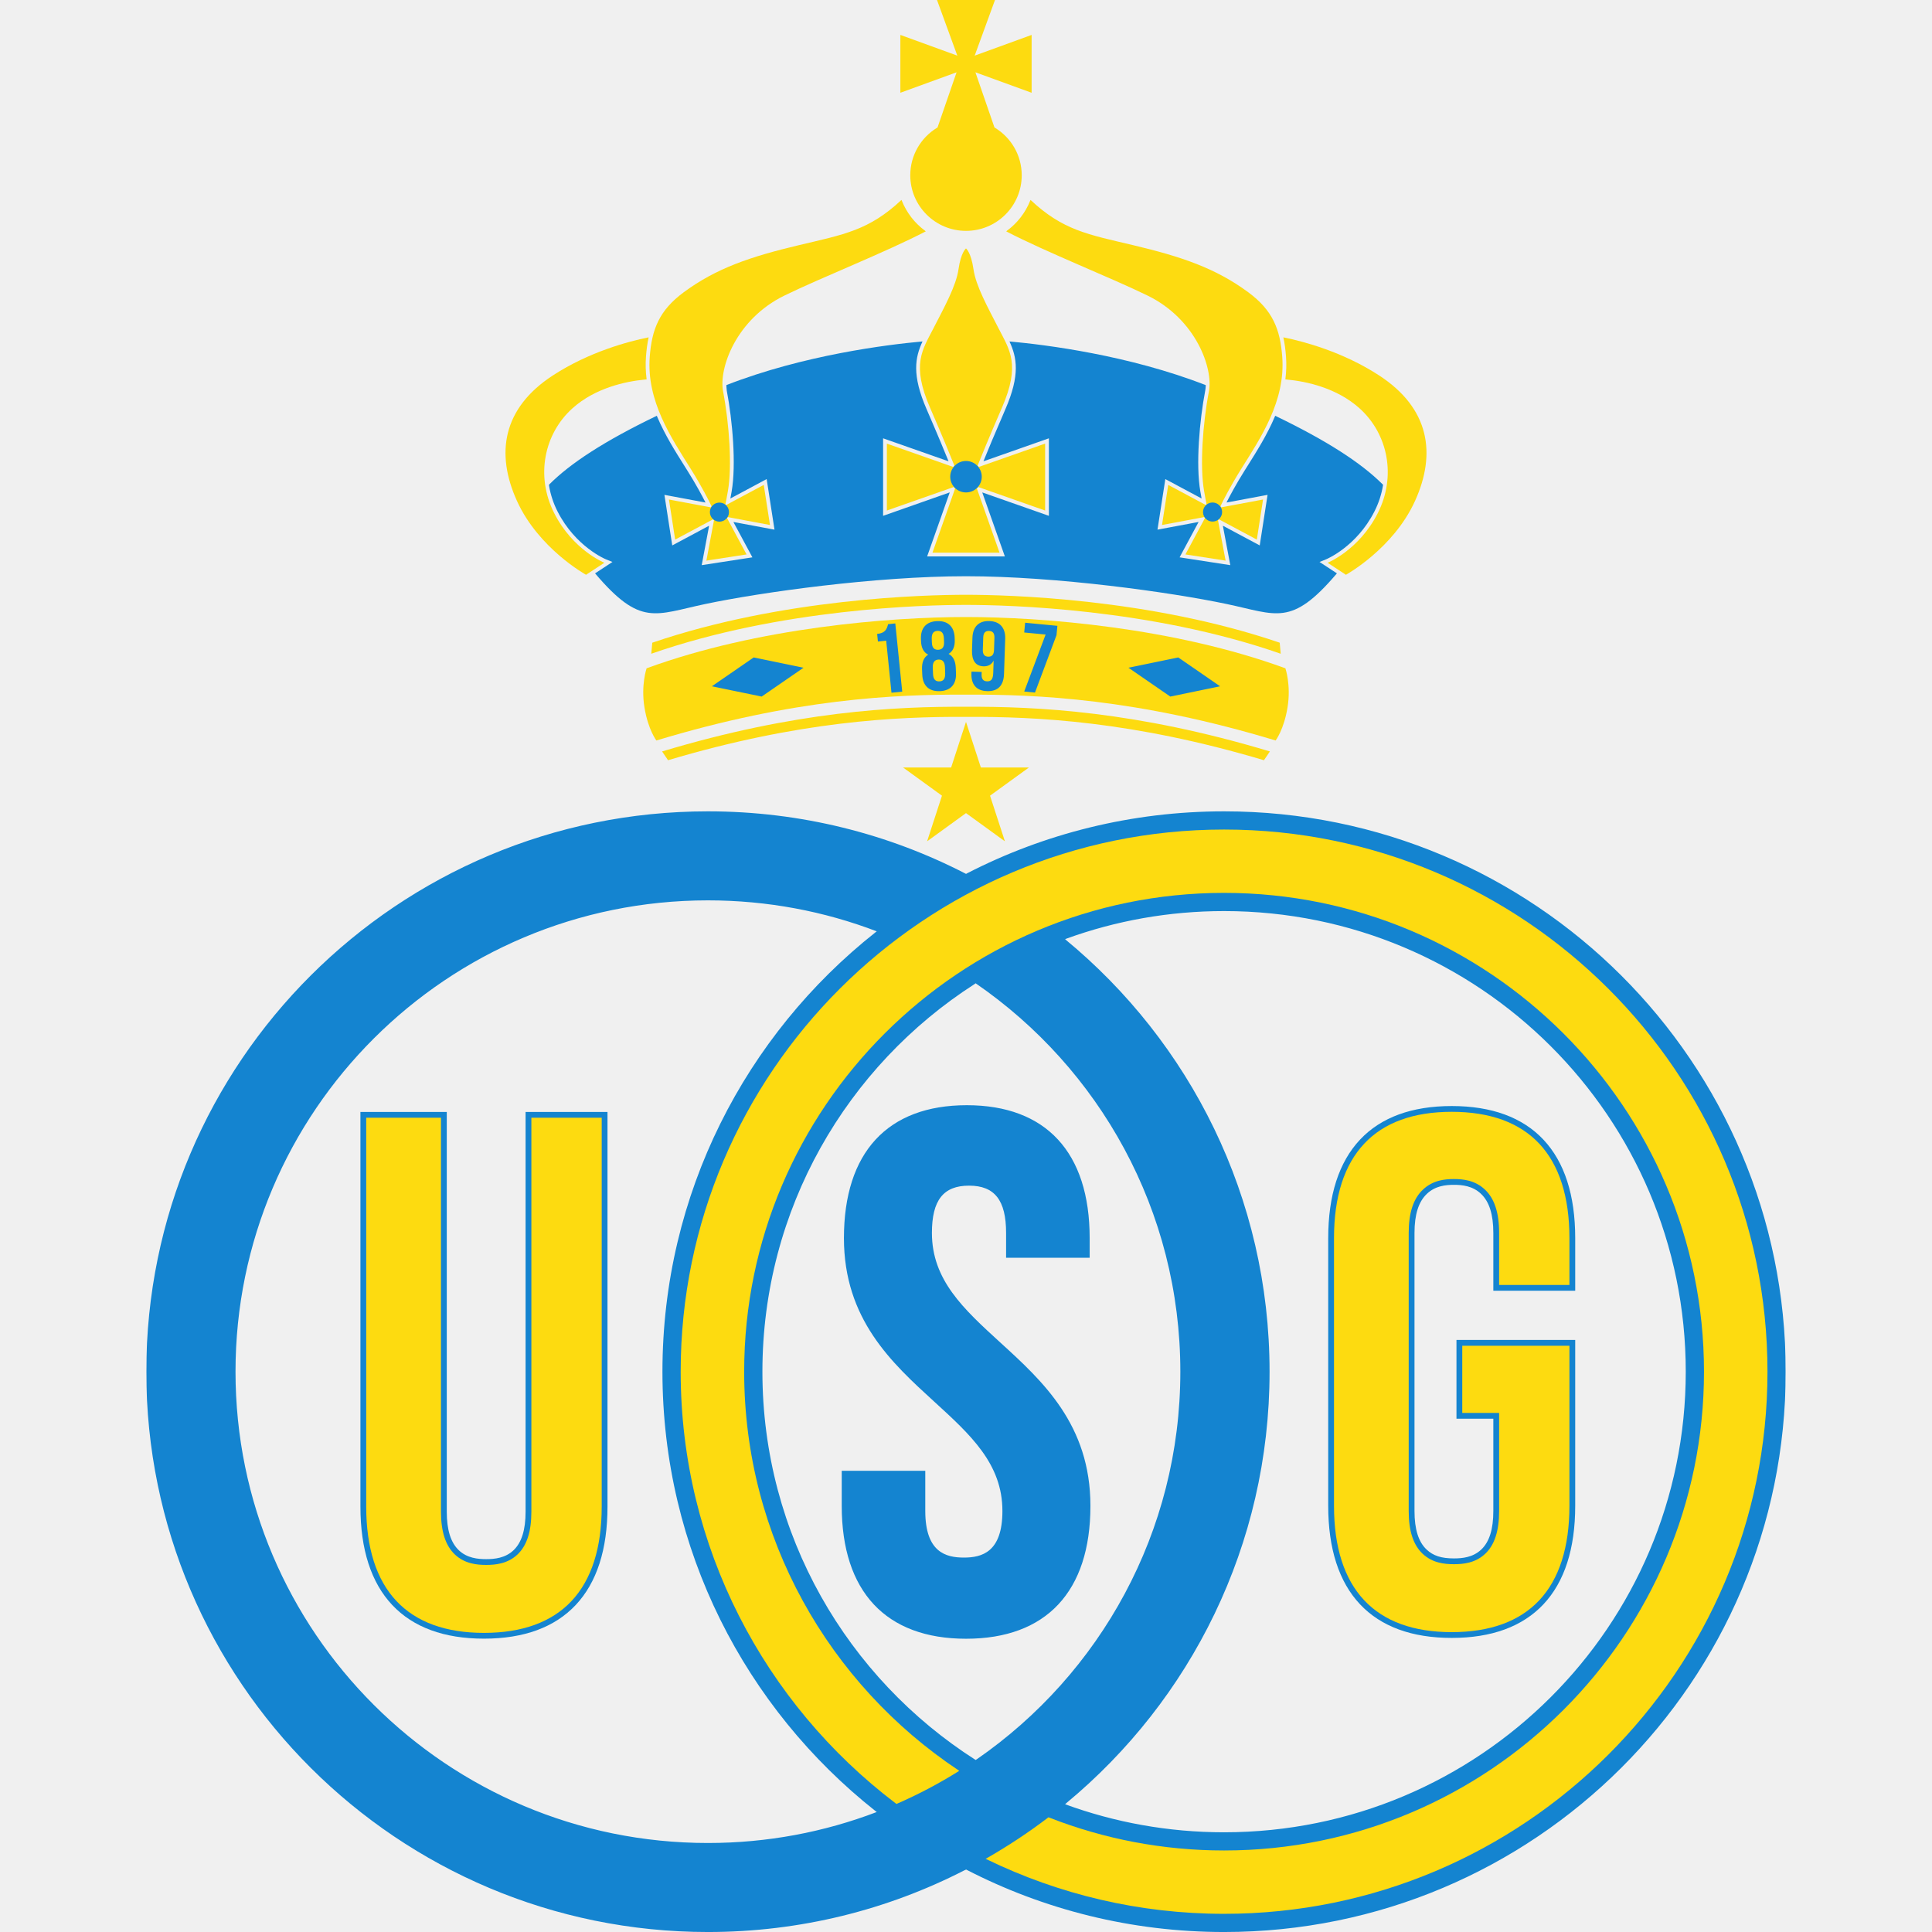
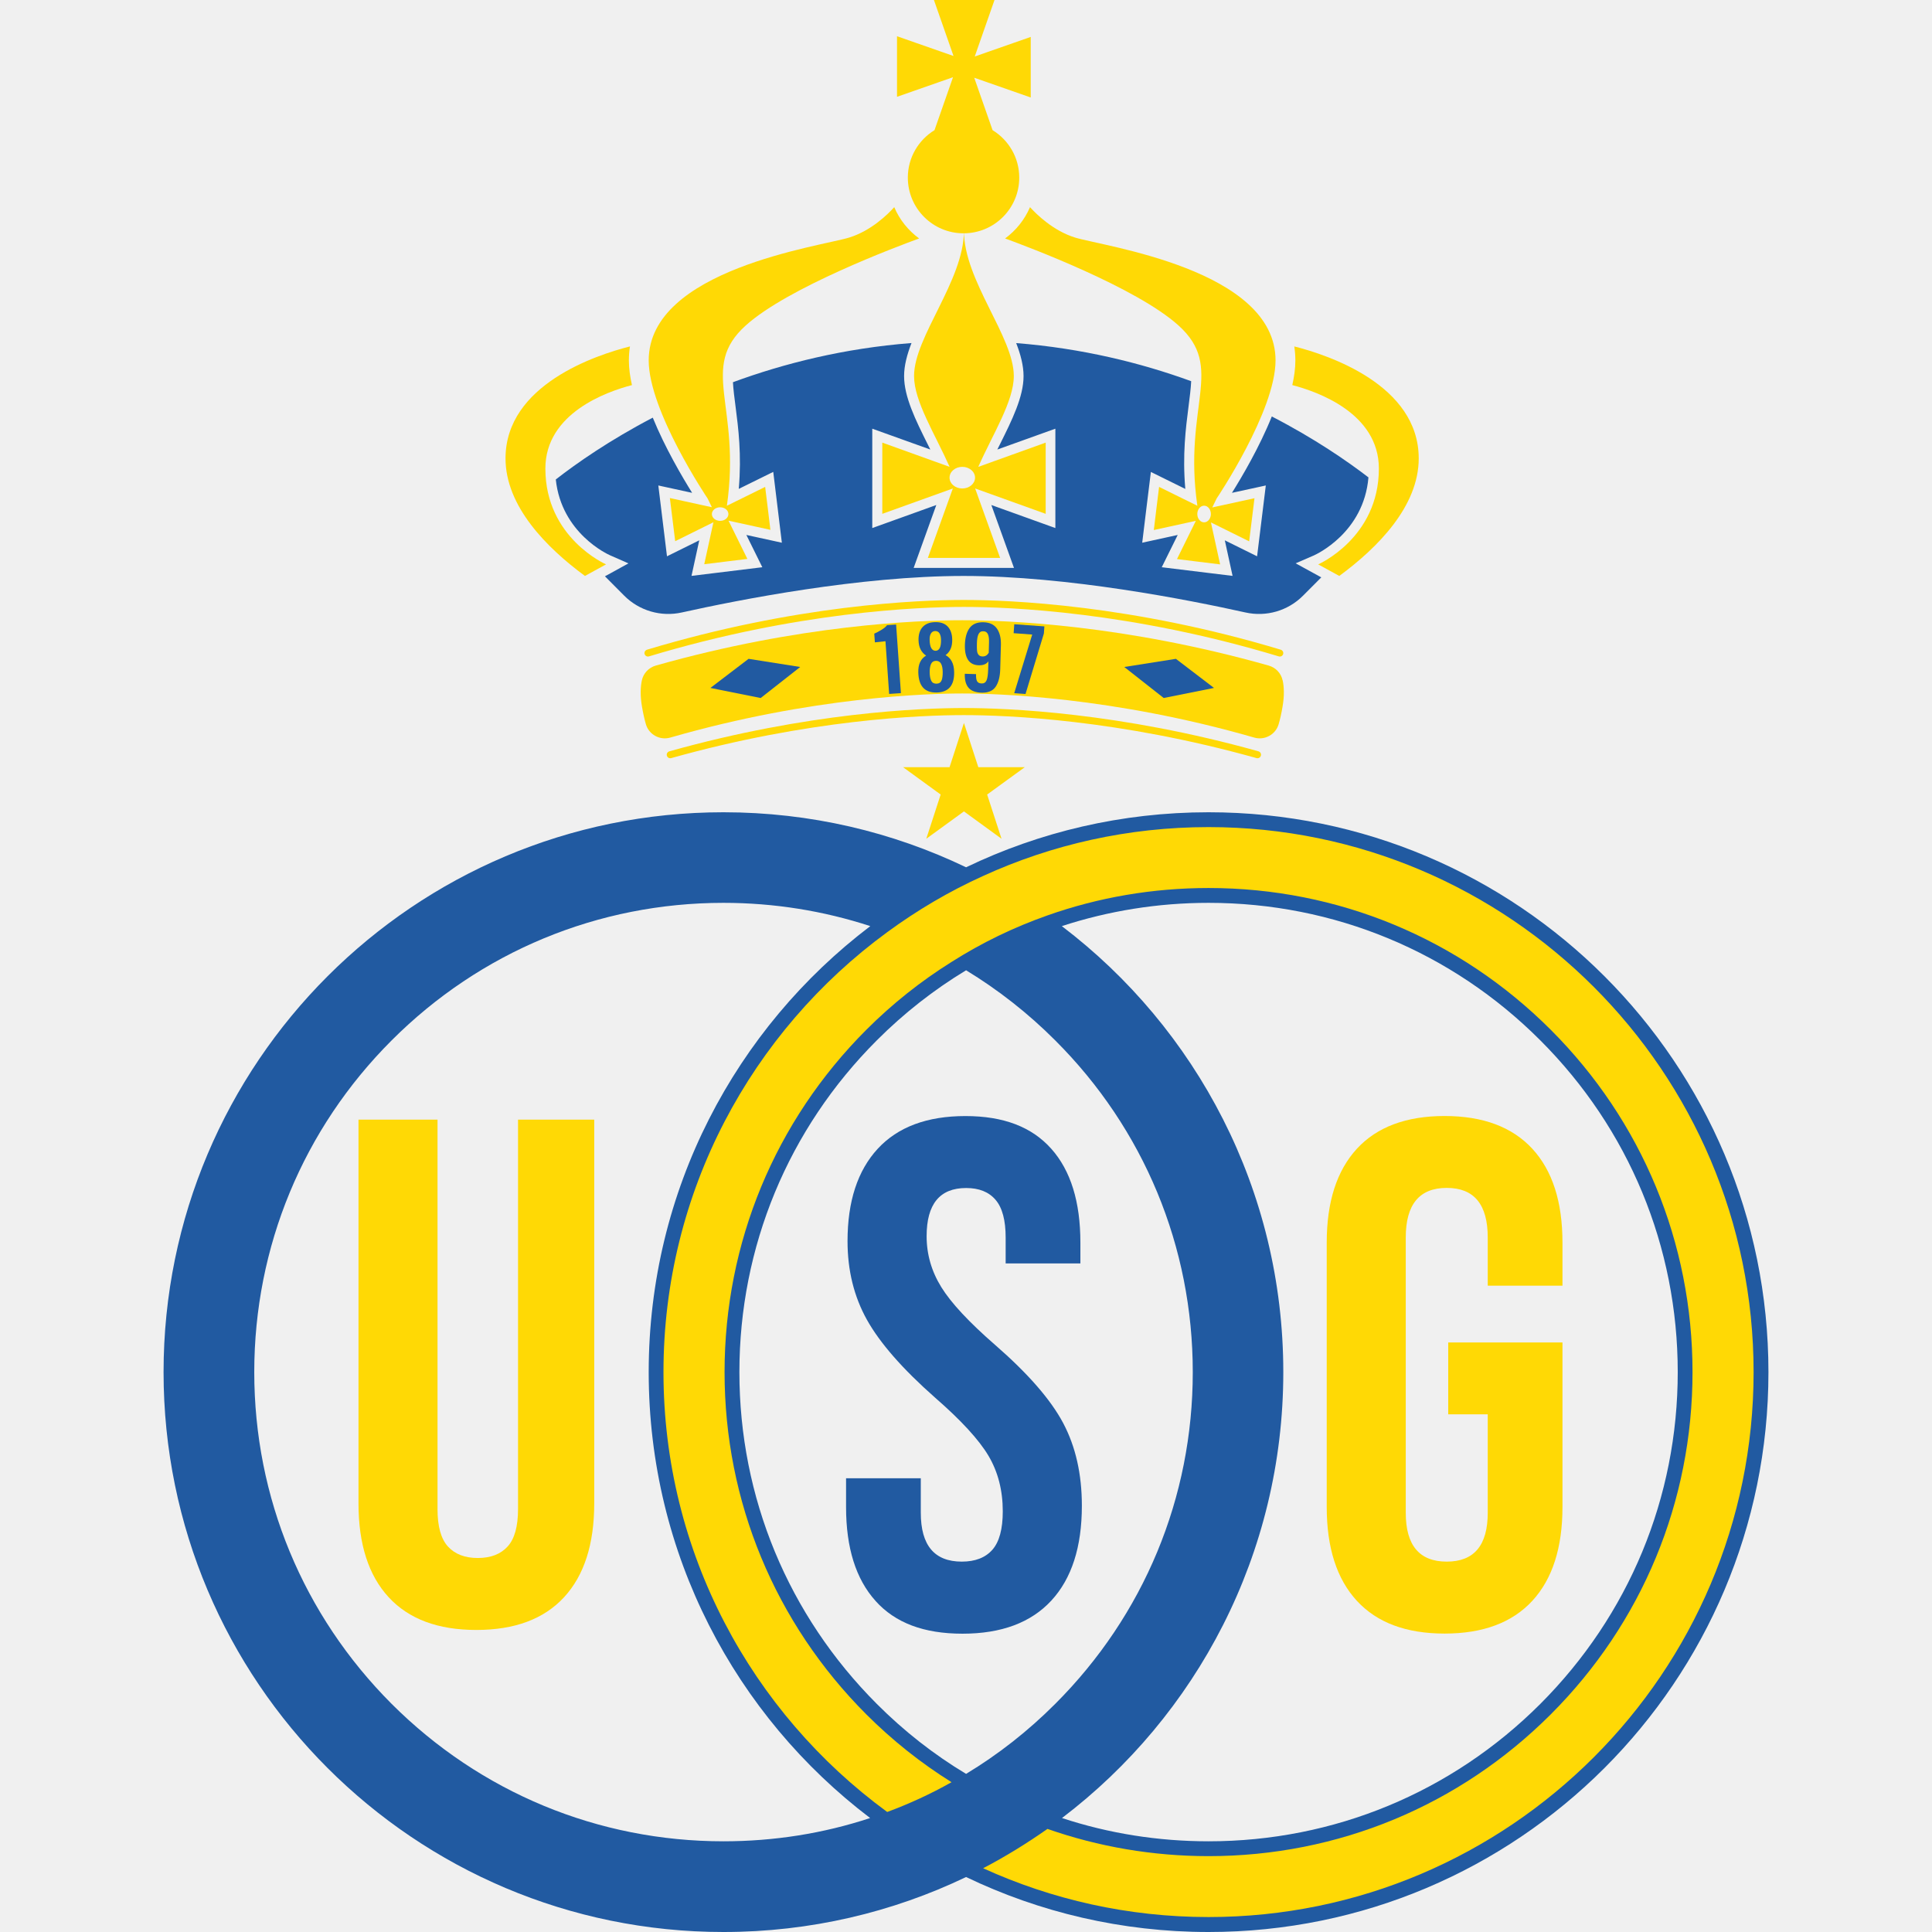
<svg xmlns="http://www.w3.org/2000/svg" width="700" height="700" viewBox="0 0 700 700" fill="none">
-   <mask id="mask0_64_625" style="mask-type:luminance" maskUnits="userSpaceOnUse" x="53" y="0" width="594" height="700">
-     <path d="M647 0H53V700H647V0Z" fill="white" />
-   </mask>
-   <g mask="url(#mask0_64_625)">
-     <path fill-rule="evenodd" clip-rule="evenodd" d="M441.953 188.332L455.372 195.51L457.622 180.987L442.705 183.778L442.428 183.821C442.356 183.69 442.275 183.564 442.186 183.443L442.239 183.324C443.153 181.406 445.655 176.381 449.722 169.887C456.715 158.726 465.806 145.295 464.582 129.25C463.82 119.253 461.113 112.431 452.281 105.902C440.457 97.159 428.046 92.974 410.39 88.788C394.246 84.961 385.117 83.466 373.384 72.441L373.244 72.746C371.506 77.083 368.586 80.848 364.815 83.616L364.573 83.83C379.277 91.469 402.357 100.524 415.809 107.101C433.29 115.647 439.619 133.408 438.009 141.808C435.737 153.667 434.706 169.054 436.262 177.909C436.701 180.408 436.98 181.827 437.149 182.606L437.189 182.721C437.09 182.795 436.995 182.876 436.906 182.961L436.647 182.844L423.271 175.689L421.022 190.213L436.091 187.391L436.296 187.32C436.379 187.46 436.472 187.593 436.572 187.72L436.501 187.854L429.501 200.879L444.057 203.124L441.322 188.588L441.303 188.445C441.43 188.359 441.55 188.266 441.663 188.166L441.953 188.332ZM353.98 177.109L362.147 200.234H337.849L345.98 177.21L346.045 176.993C345.865 176.826 345.696 176.648 345.537 176.459L345.411 176.508L321.328 184.974V160.73L345.242 169.138L345.372 169.187C345.5 169.022 345.636 168.863 345.779 168.712L345.738 168.598C344.672 165.916 341.883 159.029 336.98 147.737C330.163 132.04 334.182 126.808 338.204 118.96C342.224 111.112 346.42 103.612 347.293 97.508C348.169 91.403 349.997 90.008 349.997 90.008C349.997 90.008 351.827 91.403 352.703 97.508C353.577 103.613 357.77 111.112 361.792 118.96C365.814 126.808 369.833 132.04 363.016 147.737C358.178 158.877 355.399 165.729 354.301 168.487L354.213 168.708C354.358 168.86 354.497 169.02 354.626 169.187L354.738 169.144L378.668 160.73V184.974L354.631 176.523L354.462 176.459C354.303 176.65 354.131 176.829 353.948 176.995L353.98 177.109Z" fill="#FDDB10" />
-     <path fill-rule="evenodd" clip-rule="evenodd" d="M190.426 402.875V547.731C190.426 554.341 188.993 558.911 186.046 561.702C183.034 564.541 179.175 564.904 176.149 564.904C173.122 564.904 169.262 564.541 166.256 561.703C163.309 558.906 161.876 554.337 161.876 547.731V402.875H130.587V545.86C130.587 561.378 134.46 573.373 142.099 581.509C149.711 589.61 160.899 593.717 175.352 593.717C189.808 593.717 200.993 589.61 208.597 581.509C216.237 573.385 220.108 561.389 220.108 545.859V402.875H190.426Z" fill="#1484D0" />
-     <path fill-rule="evenodd" clip-rule="evenodd" d="M218.011 404.968V545.86C218.011 560.839 214.33 572.356 207.069 580.089C199.874 587.741 189.206 591.625 175.351 591.625C161.503 591.625 150.829 587.74 143.63 580.078C136.367 572.343 132.685 560.83 132.685 545.859V404.967H159.779V547.732C159.779 554.942 161.426 560.008 164.812 563.223C168.358 566.569 172.734 566.999 176.149 566.999C179.563 566.999 183.938 566.569 187.488 563.225C190.878 560.013 192.525 554.946 192.525 547.732V404.969L218.011 404.968Z" fill="#FDDB10" />
-     <path fill-rule="evenodd" clip-rule="evenodd" d="M363.194 547.459C363.194 530.396 351.71 519.91 338.411 507.769C323.11 493.8 305.772 477.974 305.772 448.594C305.772 417.541 321.582 400.437 350.291 400.437C379 400.437 394.808 417.541 394.808 448.595V455.703H364.526V446.721C364.526 434.868 360.384 429.582 351.1 429.582C341.799 429.582 337.651 434.868 337.651 446.721C337.651 463.781 349.132 474.271 362.424 486.416L362.437 486.427C377.739 500.381 395.082 516.199 395.082 545.596C395.082 576.649 379.079 593.749 350.022 593.749C320.973 593.749 304.974 576.649 304.974 545.596V532.898H335.246V547.459C335.246 562.421 342.719 564.34 349.227 564.34C355.729 564.34 363.194 562.421 363.194 547.459ZM492.749 412.929C485.112 421.078 481.237 433.073 481.237 448.594V545.596C481.237 561.113 485.111 573.108 492.749 581.25C500.351 589.343 511.538 593.448 525.992 593.448C540.442 593.448 551.623 589.347 559.223 581.26C566.86 573.121 570.729 561.121 570.729 545.596V485.49H527.707V514.03H541.062V547.459C541.062 554.077 539.63 558.647 536.683 561.433C533.677 564.279 529.818 564.644 526.79 564.644C522.224 564.644 519.264 563.683 516.888 561.433C513.933 558.65 512.498 554.079 512.498 547.459V446.72C512.498 440.029 513.973 435.385 517.008 432.526C520.046 429.651 523.831 429.286 526.79 429.286C529.748 429.286 533.533 429.652 536.572 432.524C539.593 435.37 541.062 440.014 541.062 446.721V467.659H570.73V448.594C570.73 433.066 566.859 421.065 559.224 412.929C551.623 404.839 540.443 400.738 525.992 400.738C511.527 400.738 500.343 404.839 492.749 412.929Z" fill="#1484D0" />
-     <path fill-rule="evenodd" clip-rule="evenodd" d="M494.281 579.818C487.018 572.078 483.334 560.565 483.334 545.596V448.594C483.334 433.623 487.018 422.109 494.281 414.371C501.461 406.708 512.129 402.831 525.992 402.831C539.839 402.831 550.506 406.708 557.694 414.359C564.951 422.096 568.632 433.613 568.632 448.594V465.566H543.16V446.721C543.16 439.405 541.476 434.264 538.013 431.004C534.437 427.625 530.137 427.191 526.79 427.191C523.442 427.191 519.143 427.625 515.567 431.006C512.09 434.28 510.398 439.421 510.398 446.721V547.459C510.398 554.686 512.05 559.756 515.446 562.954C518.984 566.306 523.367 566.737 526.79 566.737C530.206 566.737 534.584 566.306 538.127 562.952C541.513 559.751 543.16 554.684 543.16 547.459V511.936H529.806V487.583H568.632V545.596C568.632 560.573 564.951 572.091 557.693 579.83C550.506 587.476 539.84 591.355 525.992 591.355C512.141 591.355 501.471 587.472 494.281 579.818Z" fill="#FDDB10" />
-     <path fill-rule="evenodd" clip-rule="evenodd" d="M386.392 653.269C431.354 616.028 459.987 559.842 459.987 496.982C459.987 433.9 431.148 377.536 385.904 340.299L386.451 340.061C404.257 333.615 423.47 330.1 443.506 330.1C535.892 330.1 610.782 404.816 610.782 496.983C610.782 589.155 535.892 663.871 443.506 663.871C423.266 663.871 403.866 660.285 385.909 653.713L386.392 653.269ZM350.053 677.377C378.037 691.838 409.818 700.005 443.506 700.005C555.896 700.005 646.999 609.111 646.999 496.983C646.999 384.858 555.896 293.965 443.506 293.965C410.008 293.965 378.4 302.04 350.531 316.346L350.016 316.628C322.015 302.147 290.212 293.965 256.494 293.965C144.107 293.965 53.002 384.858 53.002 496.983C53.002 609.111 144.107 700.005 256.495 700.005C289.964 700.005 321.546 691.946 349.397 677.663L350.053 677.377ZM317.175 656.156C270.167 618.966 240.015 561.49 240.015 496.983C240.015 432.465 270.181 374.976 317.208 337.79L317.659 337.442C298.665 330.191 278.044 326.217 256.495 326.217C161.96 326.217 85.329 402.671 85.329 496.982C85.329 591.3 161.96 667.753 256.495 667.753C278.046 667.753 298.668 663.781 317.664 656.526L317.175 656.156ZM353.983 637.366C398.506 606.534 427.659 555.155 427.659 496.983C427.659 438.6 398.293 387.062 353.495 356.266L353.075 356.568C306.849 386.262 276.235 438.055 276.235 496.983C276.235 556.094 307.034 608.021 353.495 637.672L353.983 637.366Z" fill="#1484D0" />
-     <path fill-rule="evenodd" clip-rule="evenodd" d="M380.391 658.637C399.966 666.271 421.254 670.462 443.507 670.462C539.386 670.462 617.389 592.641 617.389 496.983C617.389 401.329 539.386 323.507 443.506 323.507C347.628 323.507 269.627 401.329 269.627 496.983C269.627 557.12 300.456 610.207 347.172 641.34L347.553 641.608C340.288 646.173 332.687 650.183 324.815 653.605L324.34 653.252C277.137 617.335 246.623 560.647 246.623 496.983C246.623 388.674 334.946 300.557 443.506 300.557C552.07 300.557 640.392 388.674 640.392 496.983C640.392 605.295 552.07 693.414 443.506 693.414C412.758 693.414 383.631 686.343 357.675 673.749L357.115 673.492C365.032 668.987 372.639 663.958 379.884 658.44L380.391 658.637Z" fill="#FDDB10" />
-     <path fill-rule="evenodd" clip-rule="evenodd" d="M355.712 172.721C355.712 174.233 355.11 175.682 354.038 176.751C352.967 177.82 351.514 178.421 349.999 178.421C348.483 178.421 347.031 177.82 345.959 176.751C344.888 175.682 344.286 174.233 344.286 172.721C344.286 171.21 344.888 169.76 345.959 168.691C347.031 167.622 348.483 167.022 349.999 167.022C351.514 167.022 352.967 167.622 354.038 168.691C355.11 169.76 355.712 171.21 355.712 172.721Z" fill="#1484D0" />
-     <path fill-rule="evenodd" clip-rule="evenodd" d="M350 261.549L355.385 278.074H372.809L358.708 288.291L364.095 304.824L350 294.606L335.906 304.824L341.292 288.291L327.192 278.074H344.613L350 261.549Z" fill="#FDDB10" />
-     <path fill-rule="evenodd" clip-rule="evenodd" d="M349.998 251.684C324.481 251.554 287.901 253.123 237.817 268.297C237.817 268.297 234.802 264.372 233.492 256.262C232.18 248.153 234.278 242.135 234.278 242.135C274.659 227.354 322.384 223.561 349.998 223.561C377.613 223.561 425.338 227.354 465.718 242.135C465.718 242.135 467.815 248.153 466.505 256.262C465.194 264.372 462.178 268.296 462.178 268.296C412.095 253.123 375.516 251.553 349.998 251.684Z" fill="#FDDB10" />
-     <path fill-rule="evenodd" clip-rule="evenodd" d="M349.957 259.741C324.602 259.612 289.498 261.295 242.042 275.442L239.891 272.262C288.368 257.674 324.169 255.946 349.975 256.079H350.019C375.827 255.946 411.628 257.674 460.104 272.262L457.953 275.442C410.498 261.296 375.395 259.612 350.04 259.741H349.957ZM349.998 219.166C334.917 219.166 282.924 220.465 235.968 236.862L236.335 232.86C283.417 216.788 334.937 215.503 349.998 215.503C365.059 215.503 416.579 216.788 463.661 232.861L464.028 236.862C417.073 220.464 365.079 219.166 349.998 219.166Z" fill="#FDDB10" />
-     <path fill-rule="evenodd" clip-rule="evenodd" d="M317.807 229.688C320.811 229.383 321.333 227.868 321.767 226.149L324.386 225.879L326.892 250.594L323 250.99L321.083 232.134L318.084 232.442L317.807 229.688ZM340.359 246.876C341.605 246.832 342.507 246.192 342.457 243.996L342.37 241.692C342.305 239.741 341.449 238.922 340.067 238.972C338.677 239.023 337.902 239.902 337.961 241.848L338.056 244.156C338.132 246.354 339.111 246.922 340.359 246.876ZM337.643 232.878C337.714 234.869 338.659 235.471 339.936 235.427C341.181 235.376 342.114 234.707 342.051 232.721L341.992 231.339C341.916 229.102 340.931 228.539 339.689 228.58C338.446 228.628 337.501 229.268 337.588 231.5L337.643 232.878ZM340.482 250.421C336.545 250.562 334.298 248.374 334.152 244.403L334.07 242.452C333.99 240.079 334.629 238.207 336.302 237.193C334.634 236.367 333.789 234.728 333.703 232.279L333.671 231.5C333.535 227.532 335.613 225.178 339.563 225.039C343.499 224.892 345.749 227.08 345.894 231.059L345.919 231.837C346.016 234.28 345.265 235.975 343.691 236.92C345.436 237.815 346.21 239.636 346.297 242.009L346.378 243.96C346.52 247.932 344.438 250.279 340.482 250.421ZM360.15 235.549L360.296 231.072C360.361 229.304 359.593 228.644 358.346 228.599C357.103 228.558 356.307 229.171 356.248 230.942L356.096 235.412C356.038 237.188 356.791 237.887 358.043 237.925C359.286 237.965 360.089 237.324 360.15 235.549ZM363.779 244.156C363.637 248.339 361.633 250.546 357.591 250.406C353.74 250.28 351.827 247.948 351.968 243.971L351.997 243.337L355.683 243.458L355.652 244.343C355.593 246.118 356.35 246.82 357.601 246.86C358.98 246.906 359.785 246.258 359.865 243.879L360.019 239.339C359.292 240.741 358.061 241.481 356.32 241.421C353.438 241.326 352.059 239.252 352.178 235.598L352.331 231.058C352.462 227.091 354.64 224.887 358.465 225.017C362.31 225.144 364.331 227.483 364.202 231.459L363.779 244.156ZM383.11 226.749L382.79 230.138L374.998 250.928L371.095 250.557L378.847 229.906L371.087 229.161L371.426 225.626L383.11 226.749ZM273.086 238.206L257.925 248.657L275.97 252.38L291.132 241.93L273.086 238.206ZM426.91 238.206L442.071 248.657L424.026 252.38L408.862 241.93L426.91 238.206Z" fill="#1484D0" />
-     <path fill-rule="evenodd" clip-rule="evenodd" d="M360.501 0.002H339.494L346.856 20.159L326.22 12.651V33.609L346.586 26.198L339.677 46.2L339.417 46.347C333.652 49.894 329.809 56.252 329.809 63.506C329.809 74.629 338.848 83.647 350 83.647C361.15 83.647 370.188 74.629 370.188 63.506C370.188 56.233 366.324 49.859 360.533 46.318L360.307 46.172L353.412 26.201L373.774 33.609V12.651L353.147 20.155L360.501 0.002ZM263.099 182.968C263.01 182.883 262.916 182.803 262.818 182.728L262.856 182.57C263.024 181.782 263.302 180.369 263.734 177.909C265.289 169.054 264.259 153.668 261.986 141.808C260.375 133.408 266.706 115.647 284.187 107.101C297.642 100.523 320.73 91.465 335.432 83.824L335.144 83.586C331.403 80.828 328.504 77.087 326.77 72.78L326.619 72.434C314.881 83.466 305.753 84.959 289.605 88.789C271.95 92.974 259.539 97.159 247.715 105.902C238.884 112.432 236.177 119.253 235.414 129.25C234.19 145.295 243.28 158.726 250.272 169.887C254.353 176.401 256.858 181.436 257.766 183.342L257.813 183.439C257.723 183.559 257.642 183.685 257.569 183.817L257.349 183.79L242.374 180.987L244.624 195.51L258.079 188.312L258.345 188.179C258.459 188.279 258.578 188.37 258.703 188.453L258.657 188.667L255.938 203.125L270.494 200.881L263.503 187.874L263.426 187.714C263.526 187.59 263.618 187.459 263.7 187.321L263.909 187.393L278.975 190.213L276.724 175.689L263.346 182.846L263.099 182.968ZM233.747 137.512C226.522 138.193 215.613 140.591 207.444 147.912C197.13 157.156 193.983 172.503 200.802 185.932C207.619 199.363 218.981 203.897 218.981 203.897L212.339 208.256C212.339 208.256 195.206 198.838 187.34 181.572C179.474 164.305 182.095 147.912 200.277 136.052C213.528 127.407 227.893 123.674 234.709 122.285L235.016 122.231C234.532 124.414 234.241 126.709 234.054 129.146C233.846 131.919 233.926 134.706 234.288 137.464L233.747 137.512Z" fill="#FDDB10" />
-     <path fill-rule="evenodd" clip-rule="evenodd" d="M435.911 184.994C435.842 185.442 435.861 185.9 435.969 186.34C436.077 186.781 436.27 187.197 436.539 187.563C436.808 187.929 437.146 188.238 437.534 188.474C437.923 188.709 438.355 188.866 438.805 188.936C439.253 189.005 439.712 188.985 440.154 188.878C440.596 188.77 441.012 188.577 441.379 188.309C441.746 188.041 442.056 187.703 442.292 187.315C442.529 186.928 442.686 186.497 442.755 186.049C442.895 185.143 442.669 184.219 442.127 183.48C441.584 182.741 440.769 182.247 439.861 182.107C438.954 181.967 438.028 182.192 437.287 182.734C436.546 183.275 436.051 184.088 435.911 184.994Z" fill="#1484D0" />
-     <path fill-rule="evenodd" clip-rule="evenodd" d="M465.476 122.325C472.365 123.743 486.59 127.488 499.719 136.052C517.899 147.912 520.523 164.306 512.656 181.572C504.788 198.837 487.656 208.256 487.656 208.256L481.015 203.897C481.015 203.897 492.377 199.362 499.193 185.932C506.012 172.503 502.866 157.156 492.552 147.912C484.352 140.563 473.391 138.174 466.167 137.505L465.71 137.447C466.072 134.696 466.15 131.914 465.942 129.147C465.756 126.71 465.464 124.415 464.98 122.232L465.476 122.325Z" fill="#FDDB10" />
-     <path fill-rule="evenodd" clip-rule="evenodd" d="M265.929 189.508L272.607 201.932L254.242 204.764L256.815 191.076L256.902 190.486L243.571 197.617L241.027 181.194L240.732 179.295L255.193 182.001L255.623 182.077C254.364 179.584 252.184 175.506 249.116 170.609L247.99 168.816C244.661 163.529 240.929 157.602 238.148 151.073L237.982 150.638C218.763 159.894 206.53 167.959 198.904 175.624L198.95 176.096C199.502 179.306 200.535 182.416 202.017 185.318C208.504 198.091 219.38 202.59 219.49 202.634L221.904 203.605L216.012 207.474L215.605 207.738C232.084 227.141 237.263 222.701 255.517 218.852C275.82 214.57 317.27 208.78 349.998 208.78C382.726 208.78 424.176 214.57 444.479 218.852C462.643 222.682 467.86 227.096 484.146 208.024L484.393 207.744L478.092 203.606L480.506 202.635C480.614 202.59 491.492 198.093 497.978 185.318C499.528 182.281 500.588 179.018 501.117 175.65L500.748 175.282C493.103 167.72 480.954 159.76 462.029 150.646L461.912 150.916C459.127 157.508 455.361 163.487 452.005 168.816L450.879 170.608C447.817 175.497 445.64 179.568 444.381 182.063L444.863 181.991L459.265 179.295L458.969 181.194L456.425 197.617L443.466 190.684L443.071 190.499L445.755 204.764L427.388 201.932L434.149 189.352L434.257 189.12L419.38 191.903L422.219 173.581L423.916 174.489L435.165 180.508L435.36 180.592C435.236 179.918 435.089 179.111 434.919 178.144C433.19 168.308 434.617 152.281 436.672 141.551C436.77 141.035 436.834 140.467 436.862 139.846L436.87 139.546C408.968 128.655 378.741 124.913 366.355 123.77L365.753 123.722C368.434 129.503 369.683 135.809 364.266 148.279C360.319 157.37 357.731 163.634 356.325 167.112L356.778 166.984L378.216 159.448L380.032 158.809V186.895L356.426 178.596L355.893 178.432L364.076 201.593H335.922L343.929 178.925L344.109 178.405L319.965 186.896V158.808L342.779 166.829L343.68 167.133C342.276 163.659 339.686 157.386 335.729 148.278C330.308 135.796 331.561 129.49 334.251 123.703L333.879 123.746C321.654 124.863 291.246 128.578 263.179 139.523C263.179 139.523 263.229 141.047 263.324 141.551C265.381 152.28 266.806 168.306 265.077 178.144C264.932 178.973 264.782 179.801 264.627 180.629L265.023 180.404L276.081 174.488L277.777 173.58L280.616 191.903L265.743 189.12L265.929 189.508Z" fill="#1484D0" />
-     <path fill-rule="evenodd" clip-rule="evenodd" d="M264.085 184.994C264.158 185.444 264.141 185.904 264.036 186.348C263.93 186.792 263.737 187.21 263.468 187.579C263.2 187.948 262.86 188.26 262.47 188.498C262.08 188.735 261.646 188.893 261.194 188.963C260.743 189.032 260.281 189.012 259.837 188.903C259.393 188.794 258.976 188.598 258.608 188.327C258.241 188.056 257.93 187.714 257.696 187.323C257.46 186.932 257.305 186.498 257.24 186.047C257.108 185.145 257.338 184.227 257.881 183.494C258.425 182.761 259.236 182.272 260.139 182.133C261.042 181.994 261.964 182.217 262.703 182.753C263.441 183.288 263.939 184.094 264.085 184.994Z" fill="#1484D0" />
-   </g>
+   <path d="M349.251 261.949L354.461 277.969H371.303L357.661 287.877L362.872 303.897L349.251 293.99L335.61 303.897L340.82 287.877L327.2 277.969H344.041L349.251 261.949Z" fill="#FFD905" />
+   <path d="M235.118 237.826C288.718 221.641 332.739 219.897 349.231 219.897C365.723 219.897 409.744 221.641 463.344 237.826C464 238.031 464.718 237.641 464.903 236.985C464.944 236.861 464.964 236.738 464.964 236.615C464.964 236.082 464.595 235.569 464.062 235.405C410.133 219.139 365.846 217.374 349.231 217.374C332.615 217.374 288.328 219.139 234.4 235.405C233.867 235.569 233.497 236.082 233.497 236.615C233.497 236.738 233.497 236.862 233.559 236.985C233.764 237.641 234.462 238.031 235.118 237.826Z" fill="#FFD905" />
+   <path d="M456 272.226C405.764 258.154 365.026 256.533 349.251 256.533C333.477 256.533 292.738 258.133 242.503 272.226C241.867 272.41 241.456 273.067 241.6 273.723C241.723 274.318 242.256 274.728 242.831 274.728C242.933 274.728 243.036 274.728 243.159 274.687C293.108 260.677 333.559 259.098 349.231 259.098C364.903 259.098 405.374 260.697 455.303 274.687C455.426 274.687 455.528 274.728 455.631 274.728C456.205 274.728 456.739 274.318 456.862 273.723C457.005 273.067 456.616 272.41 455.959 272.226H456Z" fill="#FFD905" />
+   <path d="M357.805 18.851L353.169 20.472L354.851 15.651L360.328 0H338.379L343.856 15.651L345.477 20.287L340.656 18.605L325.005 13.128V35.077L340.656 29.6L345.292 27.98L343.61 32.8L338.585 47.159C332.8 50.708 328.923 57.067 328.923 64.349C328.923 75.487 337.949 84.533 349.108 84.533C360.267 84.533 369.292 75.508 369.292 64.349C369.292 57.067 365.415 50.708 359.631 47.159L354.605 32.8L352.984 28.164L357.805 29.846L373.456 35.323V13.374L357.805 18.851Z" fill="#FFD905" />
+   <path d="M219.61 204.472L211.939 208.677C197.969 198.4 183.159 183.405 183.159 166.092C183.159 139.385 216.062 128.595 228.246 125.518C228 127.159 227.857 128.861 227.857 130.626C227.857 133.415 228.267 136.431 228.964 139.528C219.898 141.887 197.6 149.682 197.6 169.764C197.6 194.954 219.61 204.492 219.61 204.492V204.472Z" fill="#FFD905" />
+   <path d="M477.58 204.472L485.251 208.677C499.22 198.4 514.031 183.405 514.031 166.092C514.031 139.385 481.128 128.595 468.944 125.518C469.19 127.159 469.333 128.861 469.333 130.626C469.333 133.415 468.923 136.431 468.226 139.528C477.292 141.887 499.59 149.682 499.59 169.764C499.59 194.954 477.58 204.492 477.58 204.492V204.472Z" fill="#FFD905" />
+   <path d="M476.164 201.19L469.436 204.102L478.728 209.19L472.103 215.836C466.646 221.313 458.79 223.59 451.241 221.908C430.585 217.313 386.831 208.677 349.149 208.677C311.467 208.677 267.713 217.313 247.036 221.908C239.508 223.59 231.631 221.292 226.175 215.836L219.18 208.8L221.334 207.631L227.693 204.123L221.026 201.19C220.267 200.861 203.426 193.231 201.375 173.723C208.862 167.877 220.759 159.549 236.513 151.323C240.964 162.277 247.262 172.923 250.769 178.564L238.523 175.897L241.662 201.559L253.354 195.774L250.544 208.656L276.205 205.518L270.421 193.825L283.282 196.636L281.723 183.795L280.164 170.974L267.672 177.128C268.739 164.738 267.528 155.179 266.503 147.282C266.072 144 265.703 141.107 265.559 138.482C284.123 131.651 305.826 126.195 330.256 124.287C328.636 128.471 327.569 132.472 327.569 136.266C327.569 143.774 331.733 152.184 336.164 161.066C336.451 161.682 336.759 162.277 337.067 162.872L316.041 155.323V191.323L339.241 182.974L331.036 205.764H367.385L359.18 182.974L382.38 191.323V155.323L361.354 162.872C361.662 162.256 361.969 161.661 362.257 161.066C366.687 152.164 370.852 143.774 370.852 136.266C370.852 132.492 369.805 128.472 368.185 124.307C392.041 126.195 413.334 131.466 431.59 138.113C431.446 140.82 431.077 143.856 430.626 147.302C429.621 155.179 428.39 164.738 429.457 177.148L416.985 170.995L415.405 183.815L413.846 196.636L426.708 193.825L420.923 205.518L446.585 208.656L443.775 195.774L455.467 201.559L458.626 175.897L446.359 178.564C449.928 172.861 456.349 161.99 460.8 150.892C476.308 158.892 488.144 167.077 495.815 172.964C494.133 193.026 476.862 200.861 476.103 201.21H476.164L476.164 201.19Z" fill="#215AA1" />
+   <path d="M354.441 169.169C359.774 157.149 367.323 145.395 367.323 136.226C367.323 122.031 349.251 101.682 349.251 83.631C349.251 101.662 331.179 122.031 331.179 136.226C331.179 145.395 338.708 157.128 344.061 169.149L319.672 160.369V186.174L345.231 176.984L336.185 202.133H362.359L353.313 176.984L378.872 186.174V160.369L354.461 169.149L354.441 169.169ZM348.656 176.985C346.113 176.985 344.041 175.241 344.041 173.067C344.041 170.892 346.113 169.149 348.656 169.149C351.2 169.149 353.272 170.892 353.272 173.067C353.272 175.241 351.2 176.985 348.656 176.985Z" fill="#FFD905" />
+   <path d="M279.138 192.041L278.195 184.226L277.231 176.41L266.544 181.682L263.364 183.241C268.595 146.831 253.108 133.292 270.236 117.887C285.518 104.144 324.759 89.415 333.026 86.4C329.087 83.528 325.928 79.61 324 75.056C321.682 77.641 315.631 83.61 307.672 86.072C297.395 89.251 235.036 97.579 235.036 130.585C235.036 148.944 256.369 180.595 256.369 180.595L257.928 183.774L254.339 182.995L242.708 180.451L243.672 188.267L244.636 196.082L255.323 190.79L258.482 189.231L257.703 192.8L255.159 204.431L262.974 203.467L270.79 202.503L265.518 191.815L263.959 188.656L267.549 189.436L279.18 191.98C279.18 191.98 279.138 192.041 279.138 192.041ZM260.923 188.718C259.262 188.718 257.928 187.61 257.928 186.256C257.928 184.903 259.282 183.795 260.923 183.795C262.564 183.795 263.918 184.903 263.918 186.256C263.918 187.61 262.564 188.718 260.923 188.718Z" fill="#FFD905" />
+   <path d="M439.262 183.774L440.82 180.595C440.82 180.595 462.154 148.944 462.154 130.585C462.154 97.579 399.795 89.251 389.518 86.072C381.579 83.61 375.508 77.621 373.19 75.056C371.241 79.61 368.102 83.508 364.164 86.4C372.41 89.415 411.672 104.123 426.954 117.887C444.082 133.292 428.574 146.831 433.826 183.241L430.646 181.682L419.959 176.41L418.995 184.226L418.051 192.041L429.682 189.497L433.272 188.718L431.713 191.877L426.441 202.564L434.256 203.528L442.072 204.492L439.528 192.861L438.749 189.292L441.908 190.851L452.595 196.144L453.559 188.328L454.523 180.513L442.892 183.056L439.302 183.836L439.262 183.774ZM436.267 189.251C434.913 189.251 433.805 187.897 433.805 186.236C433.805 184.574 434.913 183.221 436.267 183.221C437.62 183.221 438.728 184.574 438.728 186.236C438.728 187.897 437.62 189.251 436.267 189.251Z" fill="#FFD905" />
+   <path d="M464.718 246.523C464.185 243.939 462.215 241.867 459.672 241.149C407.508 226.38 365.046 224.718 348.636 224.718C332.246 224.718 289.764 226.379 237.6 241.149C235.056 241.867 233.108 243.938 232.554 246.523C232.082 248.759 231.897 251.877 232.595 256C233.026 258.564 233.518 260.656 234.01 262.379C235.097 266.154 239.077 268.328 242.851 267.241C294.256 252.431 336.554 251.262 348.656 251.262C360.759 251.262 403.056 252.431 454.441 267.241C458.215 268.328 462.195 266.154 463.282 262.379C463.774 260.656 464.287 258.564 464.697 256C465.415 251.877 465.21 248.759 464.738 246.523H464.718Z" fill="#FFD905" />
+   <path d="M437.887 294.297C406.4 294.297 376.595 301.456 350.031 314.236C323.405 301.456 293.6 294.297 262.113 294.297C150.092 294.297 59.262 385.128 59.262 497.149C59.262 609.169 150.092 700 262.113 700C293.6 700 323.405 692.841 350.031 680.082C376.595 692.841 406.4 700 437.887 700C549.908 700 640.739 609.19 640.739 497.149C640.739 385.108 549.908 294.297 437.887 294.297ZM382.318 376.944C414.482 409.046 432.164 451.713 432.164 497.149C432.164 542.585 414.482 585.21 382.318 617.354C372.472 627.221 361.621 635.713 350.031 642.708C338.379 635.713 327.528 627.22 317.682 617.354C285.579 585.21 267.897 542.543 267.897 497.149C267.897 451.754 285.58 409.046 317.682 376.944C327.528 367.077 338.379 358.605 350.031 351.549C361.62 358.605 372.472 367.077 382.318 376.944ZM262.113 667.138C216.738 667.138 174.051 649.456 141.908 617.354C109.805 585.21 92.123 542.544 92.123 497.149C92.123 451.754 109.805 409.046 141.908 376.944C174.051 344.8 216.738 327.118 262.113 327.118C280.513 327.118 298.4 330.031 315.323 335.549C266.503 372.595 235.036 431.18 235.036 497.149C235.036 563.118 266.503 621.703 315.262 658.708C298.359 664.287 280.472 667.138 262.113 667.138ZM558.092 617.354C525.99 649.456 483.262 667.138 437.887 667.138C419.59 667.138 401.703 664.287 384.78 658.708C433.477 621.703 464.964 563.077 464.964 497.149C464.964 431.22 433.477 372.595 384.718 335.549C401.641 330.031 419.528 327.118 437.887 327.118C483.262 327.118 525.99 344.8 558.092 376.944C590.195 409.046 607.877 451.713 607.877 497.149C607.877 542.585 590.195 585.21 558.092 617.354Z" fill="#215AA1" />
+   <path d="M140.82 578.708C133.538 570.81 129.887 559.487 129.887 544.718V405.661H158.523V546.79C158.523 553.046 159.774 557.559 162.298 560.328C164.821 563.097 168.41 564.492 173.108 564.492C177.805 564.492 181.395 563.097 183.918 560.328C186.441 557.559 187.693 553.046 187.693 546.79V405.661H215.303V544.718C215.303 559.467 211.652 570.81 204.37 578.708C197.087 586.605 186.482 590.564 172.595 590.564C158.708 590.564 148.123 586.626 140.82 578.708Z" fill="#FFD905" />
+   <path d="M317.21 580.021C310.092 572.123 306.544 560.8 306.544 546.031V535.61H333.621V548.102C333.621 559.918 338.564 565.805 348.472 565.805C353.333 565.805 357.026 564.369 359.549 561.518C362.072 558.646 363.323 554.01 363.323 547.59C363.323 539.959 361.58 533.231 358.113 527.405C354.646 521.6 348.226 514.605 338.851 506.441C327.036 496.02 318.81 486.605 314.113 478.195C309.416 469.785 307.077 460.267 307.077 449.682C307.077 435.282 310.728 424.123 318.01 416.226C325.292 408.328 335.897 404.369 349.785 404.369C363.672 404.369 373.867 408.328 380.903 416.226C387.938 424.123 391.446 435.446 391.446 450.215V457.764H364.369V448.39C364.369 442.133 363.159 437.579 360.718 434.728C358.277 431.856 354.728 430.441 350.051 430.441C340.492 430.441 335.733 436.267 335.733 447.897C335.733 454.502 337.518 460.656 341.067 466.379C344.615 472.102 351.098 479.056 360.472 487.22C372.451 497.641 380.697 507.097 385.21 515.61C389.723 524.123 391.979 534.092 391.979 545.559C391.979 560.492 388.287 571.959 380.903 579.938C373.518 587.918 362.81 591.918 348.738 591.918C334.667 591.918 324.349 587.979 317.231 580.061V580.02L317.21 580.021Z" fill="#215AA1" />
+   <path d="M491.631 580.021C484.349 572.123 480.698 560.8 480.698 546.031V450.195C480.698 435.446 484.349 424.123 491.631 416.205C498.913 408.308 509.518 404.349 523.405 404.349C537.292 404.349 547.877 408.308 555.18 416.205C562.462 424.102 566.113 435.425 566.113 450.195V465.826H539.036V448.369C539.036 436.39 534.092 430.4 524.185 430.4C514.277 430.4 509.333 436.39 509.333 448.369V548.103C509.333 559.918 514.277 565.805 524.185 565.805C534.092 565.805 539.036 559.898 539.036 548.103V512.431H524.718V486.4H566.113V546.031C566.113 560.78 562.462 572.123 555.18 580.021C547.898 587.918 537.292 591.877 523.405 591.877C509.518 591.877 498.933 587.938 491.631 580.021Z" fill="#FFD905" />
+   <path d="M437.887 299.672C408.759 299.672 381.046 306.01 356.164 317.395C343.836 322.974 332.246 329.826 321.456 337.744C272.349 373.682 240.39 431.733 240.39 497.149C240.39 562.564 272.349 620.574 321.456 656.513C329.477 653.538 337.251 649.969 344.759 645.723C333.723 638.831 323.344 630.605 313.887 621.149C280.78 588.02 262.523 543.959 262.523 497.149C262.523 450.338 280.78 406.236 313.887 373.108C323.344 363.651 333.723 355.426 344.759 348.533C355.692 341.579 367.344 335.959 379.508 331.672C398.01 325.128 417.703 321.743 437.887 321.743C484.739 321.743 528.759 340 561.867 373.108C594.974 406.215 613.231 450.277 613.231 497.149C613.231 544.02 594.995 588.02 561.867 621.149C528.759 654.256 484.739 672.513 437.887 672.513C417.703 672.513 398.01 669.128 379.508 662.646C372.103 667.856 364.328 672.656 356.205 676.902C381.108 688.246 408.759 694.584 437.887 694.584C546.79 694.584 635.364 606.01 635.364 497.148C635.364 388.287 546.79 299.672 437.887 299.672Z" fill="#FFD905" />
+   <path d="M439.856 249.251L421.641 252.903L407.344 241.661L426.051 238.708L439.856 249.251Z" fill="#215AA1" />
+   <path d="M289.928 241.661L275.61 252.903L257.395 249.251L271.22 238.708L289.928 241.661Z" fill="#215AA1" />
+   <path d="M321.395 226.503C320.985 227.077 320.308 227.631 319.364 228.205C318.441 228.78 317.559 229.231 316.759 229.58L316.985 232.739L320.82 232.328L322.154 251.426L326.421 251.138L324.677 226.277L321.395 226.503Z" fill="#215AA1" />
+   <path d="M342.564 237.395C344.267 236.185 345.067 234.277 345.005 231.672C344.964 229.662 344.41 228.103 343.364 226.995C342.318 225.887 340.779 225.354 338.769 225.415C336.779 225.456 335.282 226.072 334.256 227.221C333.231 228.369 332.759 229.949 332.8 231.959C332.841 233.313 333.087 234.441 333.58 235.364C334.072 236.287 334.728 237.005 335.549 237.539C333.58 238.687 332.636 240.718 332.718 243.631C332.841 248.595 335.056 251.015 339.385 250.913C343.713 250.81 345.826 248.308 345.703 243.405C345.641 240.451 344.595 238.441 342.585 237.354V237.395H342.564ZM337.292 229.539C337.621 228.964 338.133 228.656 338.831 228.636C339.528 228.636 340.041 228.903 340.39 229.456C340.739 230.031 340.923 230.79 340.944 231.774C341.005 234.4 340.369 235.733 339.016 235.795C337.621 235.795 336.882 234.482 336.821 231.836C336.8 230.872 336.944 230.092 337.292 229.518L337.292 229.539ZM341.149 246.482C340.862 247.282 340.246 247.692 339.303 247.713C338.38 247.713 337.744 247.364 337.395 246.626C337.046 245.867 336.862 244.903 336.841 243.692C336.821 242.441 336.964 241.436 337.292 240.657C337.621 239.877 338.236 239.467 339.118 239.426C340 239.426 340.615 239.795 340.985 240.513C341.354 241.231 341.538 242.195 341.559 243.385C341.579 244.677 341.456 245.723 341.169 246.523V246.482L341.149 246.482Z" fill="#215AA1" />
+   <path d="M356.328 225.456C354.072 225.395 352.41 226.072 351.323 227.508C350.256 228.944 349.682 230.974 349.6 233.579C349.456 238.461 351.139 240.944 354.626 241.046C355.446 241.046 356.164 240.964 356.759 240.698C357.354 240.451 357.805 240.082 358.113 239.59L358.031 242.544C357.969 244.431 357.785 245.744 357.436 246.523C357.087 247.282 356.533 247.651 355.733 247.631C354.872 247.631 354.297 247.344 354.01 246.81C353.723 246.298 353.6 245.436 353.641 244.246L349.559 244.123V244.492C349.538 246.585 350.01 248.164 350.974 249.251C351.938 250.339 353.497 250.913 355.631 250.974C358.031 251.036 359.733 250.318 360.759 248.8C361.785 247.282 362.318 245.19 362.4 242.482L362.646 233.662C362.707 231.2 362.236 229.231 361.21 227.754C360.185 226.277 358.564 225.518 356.349 225.457L356.328 225.456ZM358.215 236.554C357.682 237.436 356.944 237.867 356.021 237.846C355.323 237.846 354.831 237.621 354.523 237.21C354.215 236.821 354.031 236.308 353.99 235.672C353.928 235.036 353.928 234.174 353.949 233.046C353.99 231.61 354.174 230.523 354.523 229.785C354.872 229.046 355.446 228.677 356.267 228.718C357.087 228.718 357.641 229.108 357.949 229.805C358.257 230.503 358.38 231.467 358.339 232.677L358.236 236.554H358.215Z" fill="#215AA1" />
+   <path d="M367.487 226.174L367.262 229.415L373.99 229.908L367.467 251.159L371.569 251.446L378.215 229.539L378.4 226.954L367.487 226.174Z" fill="#215AA1" />
</svg>
